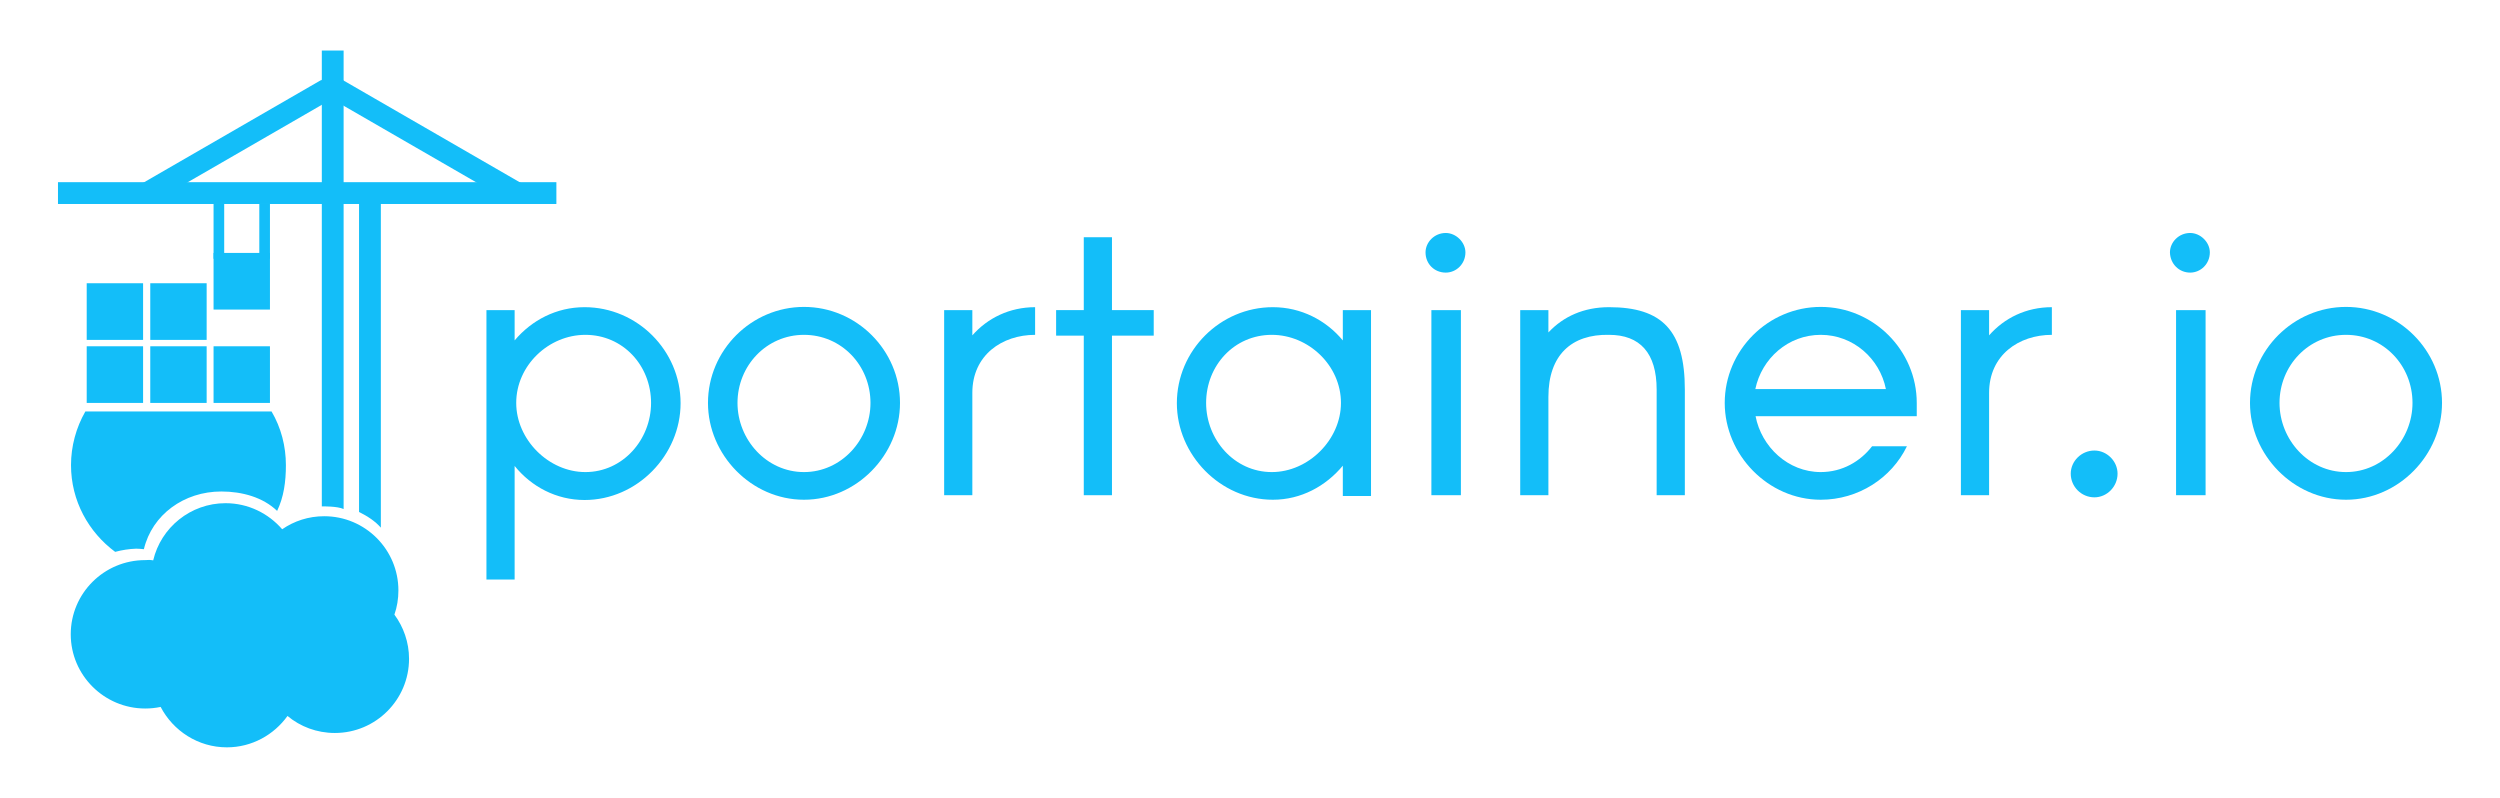
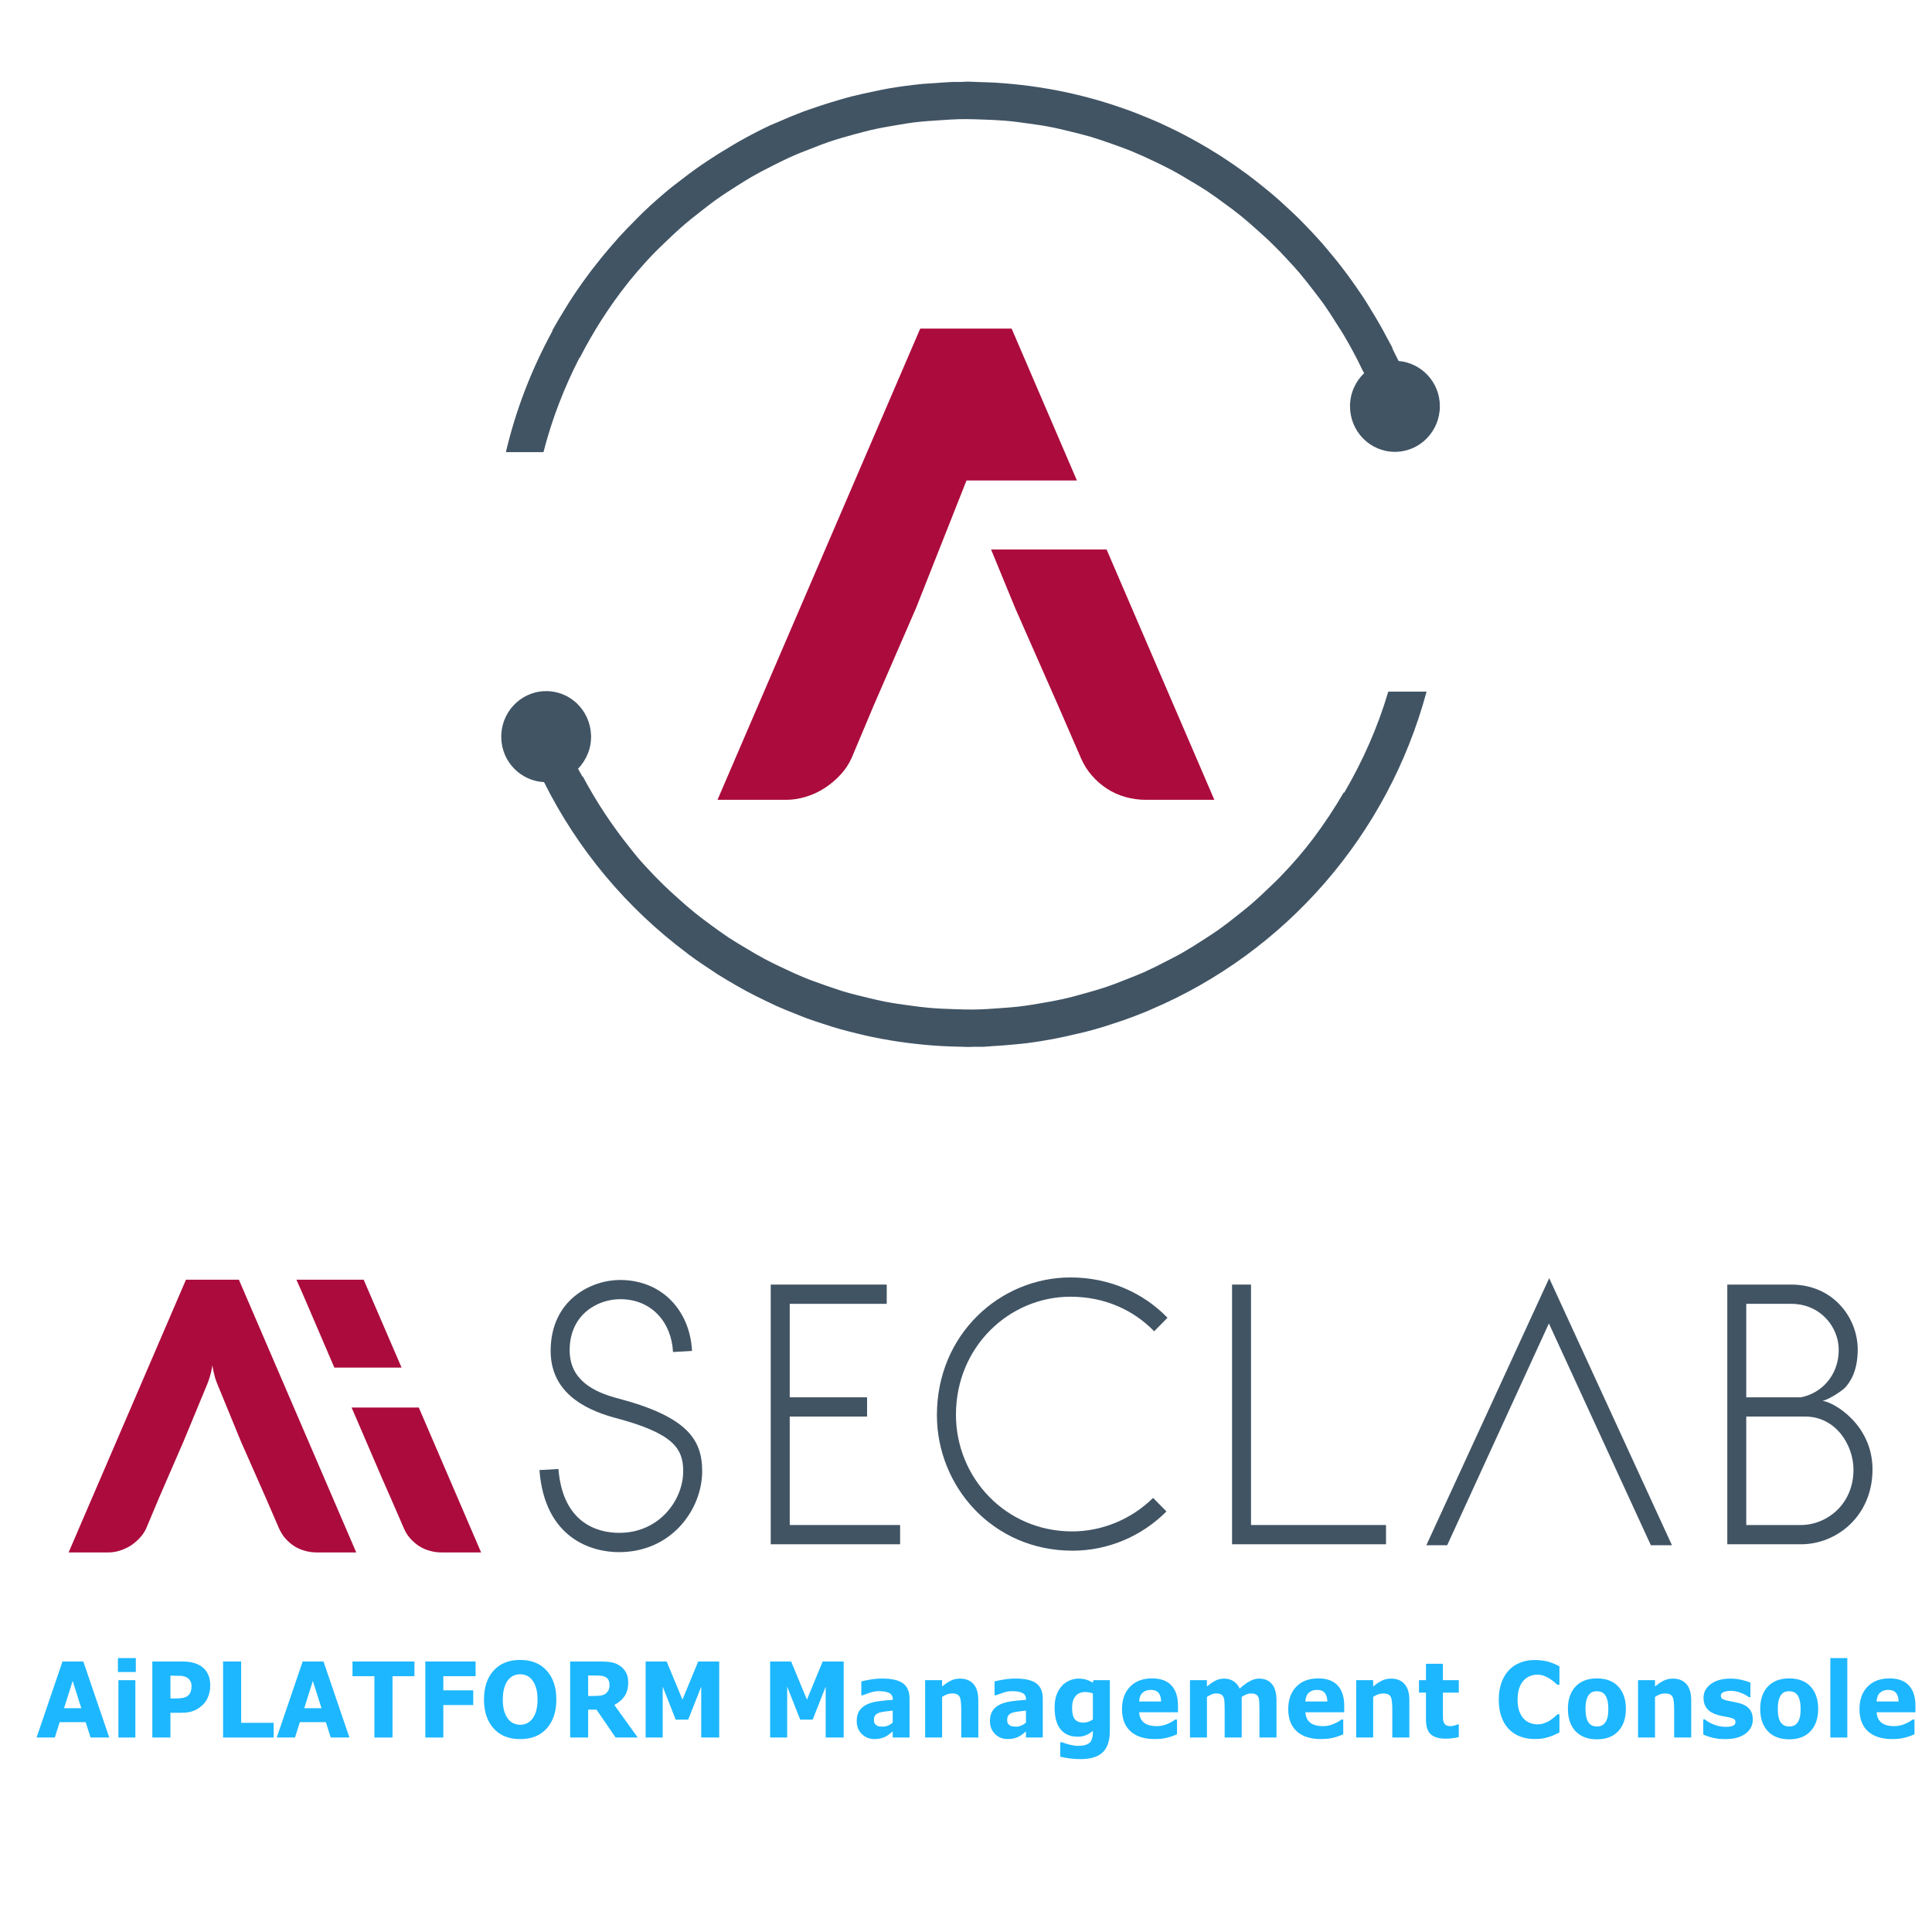
- <svg xmlns="http://www.w3.org/2000/svg" version="1.1" id="Layer_1" x="0px" y="0px" viewBox="0 0 940 300" style="enable-background:new 0 0 940 300;" xml:space="preserve">
-   <style type="text/css">
- 	.st0{fill-rule:evenodd;clip-rule:evenodd;fill:#13BEF9;}
- 	.st1{fill:#13BEF9;}
- </style>
-   <g>
-     <polygon class="st0" points="84.3,76.6 80.3,76.6 80.3,97.3 84.3,97.3 84.3,76.6  " />
-     <polygon class="st0" points="101.5,76.6 97.5,76.6 97.5,97.3 101.5,97.3 101.5,76.6  " />
-     <polygon class="st0" points="125,37.1 120.9,30 52.5,69.5 56.6,76.6 125,37.1  " />
-     <polygon class="st0" points="124.6,37.1 128.7,30 197.1,69.5 193,76.6 124.6,37.1  " />
-     <polygon class="st0" points="209.2,76.7 209.2,68.5 21.8,68.5 21.8,76.7 209.2,76.7  " />
-     <path class="st0" d="M135,192.5V71h8.2v127.4C141,195.9,138.2,194.1,135,192.5L135,192.5z" />
-     <path class="st0" d="M121,190.4V19h8.2v172.4C126.9,190.3,121.3,190.4,121,190.4L121,190.4z" />
-     <path class="st0" d="M43.3,207.5c-10-7.4-16.6-19.2-16.6-32.6c0-7.1,1.9-14.1,5.4-20.2h70c3.6,6.1,5.4,13.1,5.4,20.2   c0,6.2-0.8,12-3.3,17.2c-5.3-5.1-13.1-7.3-21-7.3c-14,0-26,8.7-29.1,21.7c-1.1-0.1-1.8-0.2-2.9-0.2   C48.5,206.4,45.9,206.8,43.3,207.5L43.3,207.5z" />
-     <path class="st1" d="M219.8,115.5c-10.6,0-19.9,4.9-26.3,12.5v-11.4h-10.6v101.3h10.6v-42.7c6.3,7.8,15.7,12.8,26.3,12.8   c19.8,0,36.1-16.9,36.1-36.4C255.9,131.8,239.6,115.5,219.8,115.5L219.8,115.5z M220.1,177.5c-13.8,0-26-12.2-26-26   c0-14.1,12.2-25.6,26-25.6c14.1,0,24.7,11.5,24.7,25.6C244.8,165.3,234.2,177.5,220.1,177.5L220.1,177.5z" />
-     <path class="st1" d="M302.3,187.9c19.8,0,36.1-16.9,36.1-36.4c0-19.8-16.3-36.1-36.1-36.1c-19.8,0-36.1,16.3-36.1,36.1   C266.2,171,282.5,187.9,302.3,187.9L302.3,187.9z M302.3,125.9c14.1,0,25,11.5,25,25.6c0,13.8-10.9,26-25,26c-14.1,0-25-12.2-25-26   C277.3,137.5,288.2,125.9,302.3,125.9L302.3,125.9z" />
-     <path class="st1" d="M365.6,116.6H355v69.6h10.6v-38.5c0-14.2,11.2-21.8,23.6-21.8v-10.4c-9.6,0-17.9,4.1-23.6,10.6V116.6   L365.6,116.6z" />
-     <polygon class="st1" points="433.8,126.2 433.8,116.6 418.1,116.6 418.1,89.2 407.5,89.2 407.5,116.6 397.1,116.6 397.1,126.2    407.5,126.2 407.5,186.2 418.1,186.2 418.1,126.2 433.8,126.2  " />
-     <path class="st1" d="M478.6,187.9c10.6,0,19.9-5.1,26.3-12.8v11.4h10.6v-69.9h-10.6V128c-6.3-7.6-15.7-12.5-26.3-12.5   c-19.8,0-36.1,16.3-36.1,36.1C442.5,171,458.8,187.9,478.6,187.9L478.6,187.9z M478.2,177.5c-14.1,0-24.7-12.2-24.7-26   c0-14.1,10.6-25.6,24.7-25.6c13.8,0,26,11.5,26,25.6C504.2,165.3,492,177.5,478.2,177.5L478.2,177.5z" />
-     <path class="st1" d="M543.6,102.5c4,0,7.4-3.3,7.4-7.6c0-3.8-3.5-7.3-7.4-7.3c-4.3,0-7.6,3.5-7.6,7.3   C536,99.2,539.3,102.5,543.6,102.5L543.6,102.5z M538.2,186.2h11.1v-69.6h-11.1V186.2L538.2,186.2z" />
-     <path class="st1" d="M571.6,186.2h10.6v-37c0-15.7,8.7-23.6,22.8-23.3c11.6,0,17.9,6.8,17.9,20.6v39.7h10.6v-39.7   c0-22.2-8.5-31-28.5-31c-9.5,0-17.2,3.5-22.8,9.5v-8.4h-10.6V186.2L571.6,186.2z" />
-     <path class="st1" d="M720.7,151.5c0-19.8-16.3-36.1-36.1-36.1c-19.8,0-36.1,16.3-36.1,36.1c0,19.5,16.3,36.4,36.1,36.4   c14.1,0,26.6-8.1,32.4-20.1h-13.1c-4.4,5.7-11.2,9.7-19.3,9.7c-12.3,0-22.3-9.5-24.5-21h60.6L720.7,151.5L720.7,151.5z    M684.6,125.9c12.2,0,22.2,8.9,24.5,20.4h-49.1C662.4,134.8,672.3,125.9,684.6,125.9L684.6,125.9z" />
-     <path class="st1" d="M747.9,116.6h-10.6v69.6h10.6v-38.5c0-14.2,11.2-21.8,23.6-21.8v-10.4c-9.7,0-17.9,4.1-23.6,10.6V116.6   L747.9,116.6z" />
-     <path class="st1" d="M787.5,187c4.7,0,8.7-4,8.7-8.9c0-4.7-4-8.7-8.7-8.7c-4.9,0-8.9,4-8.9,8.7C778.6,183,782.6,187,787.5,187   L787.5,187z" />
-     <path class="st1" d="M823.5,102.5c4,0,7.4-3.3,7.4-7.6c0-3.8-3.5-7.3-7.4-7.3c-4.3,0-7.6,3.5-7.6,7.3   C816,99.2,819.3,102.5,823.5,102.5L823.5,102.5z M818.2,186.2h11.1v-69.6h-11.1V186.2L818.2,186.2z" />
-     <path class="st1" d="M882.1,187.9c19.8,0,36.1-16.9,36.1-36.4c0-19.8-16.3-36.1-36.1-36.1c-19.8,0-36.1,16.3-36.1,36.1   C846,171,862.3,187.9,882.1,187.9L882.1,187.9z M882.1,125.9c14.1,0,25,11.5,25,25.6c0,13.8-10.9,26-25,26c-14.1,0-25-12.2-25-26   C857.1,137.5,868,125.9,882.1,125.9L882.1,125.9z" />
-     <polygon class="st0" points="77.7,106.5 56.5,106.5 56.5,127.8 77.7,127.8 77.7,106.5  " />
-     <polygon class="st0" points="53.8,106.5 32.6,106.5 32.6,127.8 53.8,127.8 53.8,106.5  " />
-     <polygon class="st0" points="53.8,130.2 32.6,130.2 32.6,151.5 53.8,151.5 53.8,130.2  " />
-     <polygon class="st0" points="77.7,130.2 56.5,130.2 56.5,151.5 77.7,151.5 77.7,130.2  " />
-     <polygon class="st0" points="101.5,130.2 80.3,130.2 80.3,151.5 101.5,151.5 101.5,130.2  " />
-     <polygon class="st0" points="101.5,95.1 80.3,95.1 80.3,116.4 101.5,116.4 101.5,95.1  " />
-     <path class="st0" d="M57.6,210.7c2.9-12.3,14-21.5,27.2-21.5c8.5,0,16.1,3.8,21.3,9.8c4.5-3.1,9.9-4.9,15.8-4.9   c15.4,0,27.9,12.5,27.9,27.9c0,3.2-0.5,6.2-1.5,9.1c3.4,4.6,5.5,10.4,5.5,16.6c0,15.4-12.5,27.9-27.9,27.9c-6.8,0-13-2.4-17.8-6.4   c-5.1,7.1-13.4,11.8-22.8,11.8c-10.8,0-20.2-6.2-24.9-15.2c-1.9,0.4-3.8,0.6-5.8,0.6c-15.4,0-28-12.5-28-27.9s12.5-27.9,28-27.9   C55.6,210.5,56.6,210.5,57.6,210.7L57.6,210.7z" />
+ <svg xmlns="http://www.w3.org/2000/svg" viewBox="0 0 793.707 793.707" height="793.707" width="793.707" xml:space="preserve" id="svg2" version="1.1">
+   <defs id="defs6">
+     <rect x="14.56" y="672.423" width="819.848" height="58.182" id="rect5834" />
+     <clipPath id="clipPath18" clipPathUnits="userSpaceOnUse">
+       <path id="path16" d="M 0,595.28 H 595.28 V 0 H 0 Z" />
+     </clipPath>
+   </defs>
+   <g transform="matrix(2.29613,0,0,-2.330886,-284.695,1066.283)" id="g10">
+     <g clip-path="url(#clipPath18)" id="g14">
+       <g transform="translate(449.4629,154.8779)" id="g24" />
+       <g transform="translate(234.7832,210.9287)" id="g36">
+         <path id="path38" style="fill:#415464;fill-opacity:1;fill-rule:nonzero;stroke:none" d="m 0,0 c -4.779,1.197 -8.87,3.396 -8.87,8.553 0,6.289 4.974,8.994 9.054,8.994 5.657,0 9.186,-4.151 9.434,-9.311 l 3.401,0.188 c -0.321,6.859 -5.163,12.508 -12.892,12.508 -5.102,0 -12.398,-3.452 -12.398,-12.508 0,-6.977 5.543,-10.18 11.389,-11.754 10.439,-2.701 12.327,-5.348 12.327,-9.434 0,-5.029 -4.212,-10.873 -11.445,-10.873 -4.032,0 -10.119,1.823 -10.876,11.25 l -3.402,-0.185 c 0.95,-12.133 9.432,-14.465 14.217,-14.465 9.494,0 14.9,7.605 14.9,14.273 C 14.839,-7.229 12.196,-3.211 0,0" />
+       </g>
+       <g transform="translate(265.2891,207.7881)" id="g40">
+         <path id="path42" style="fill:#415464;fill-opacity:1;fill-rule:nonzero;stroke:none" d="M 0,0 H 13.835 V 3.393 H 0 v 16.474 h 17.354 v 3.395 H -3.401 V -22.51 h 23.147 v 3.393 H 0 Z" />
+       </g>
+       <g transform="translate(315.5176,228.9111)" id="g44">
+         <path id="path46" style="fill:#415464;fill-opacity:1;fill-rule:nonzero;stroke:none" d="m 0,0 c 6.166,0 11.328,-2.383 14.973,-6.094 l 2.386,2.387 C 13.082,0.631 7.041,3.396 0,3.396 c -12.512,0 -23.897,-9.935 -23.897,-24.273 0,-12.51 9.94,-23.887 24.272,-23.887 6.295,0 12.332,2.506 16.799,6.916 l -2.391,2.385 c -3.902,-3.771 -9.121,-5.902 -14.471,-5.902 -12.003,0 -20.803,9.558 -20.803,20.556 C -20.491,-8.799 -10.93,0 0,0" />
+       </g>
+       <g transform="translate(347.8184,231.0498)" id="g48">
+         <path id="path50" style="fill:#415464;fill-opacity:1;fill-rule:nonzero;stroke:none" d="m 0,0 h -3.391 v -45.771 h 27.545 v 3.392 H 0 Z" />
+       </g>
+       <g transform="translate(446.1797,188.6709)" id="g52">
+         <path id="path54" style="fill:#415464;fill-opacity:1;fill-rule:nonzero;stroke:none" d="m 0,0 h -9.752 v 19.117 h 10.57 c 5.409,0 8.614,-4.972 8.614,-9.371 C 9.432,3.646 4.656,0 0,0 m -9.752,38.984 h 8.049 c 5.224,0 8.496,-4.088 8.496,-8.109 C 6.793,26.223 3.521,23.139 0,22.51 H -9.752 Z M 3.896,21.881 c 1.004,0.187 3.334,1.637 4.032,2.332 0.75,0.812 2.263,2.699 2.263,6.724 0,5.596 -4.402,11.442 -11.894,11.442 h -11.44 V -3.393 H 0.061 c 6.349,0 12.775,4.967 12.775,13.2 0,7.929 -6.986,11.89 -8.94,12.074" />
+       </g>
+       <g transform="translate(379.1875,185.1084)" id="g56">
+         <path id="path58" style="fill:#415464;fill-opacity:1;fill-rule:nonzero;stroke:none" d="M 0,0 H 3.732 L 21.928,39.092 40.172,0 h 3.775 L 21.984,47.07 Z" />
+       </g>
+       <g transform="translate(157.2637,231.9131)" id="g60">
+         <path id="path62" style="fill:#ac0b3d;fill-opacity:1;fill-rule:nonzero;stroke:none" d="m 0,0 -20.999,-48.072 h 7.113 c 0.696,0 1.382,0.105 2.073,0.326 0.698,0.219 1.341,0.512 1.959,0.896 0.594,0.399 1.14,0.844 1.615,1.366 0.489,0.511 0.856,1.076 1.133,1.671 l 2.274,5.34 4.393,9.963 4.228,10.063 c 0.191,0.439 0.33,0.869 0.458,1.277 0.122,0.395 0.217,0.752 0.285,1.074 0.091,0.371 0.2,1.035 0.2,1.035 0,0 0.077,-0.646 0.171,-1.011 0.066,-0.307 0.155,-0.664 0.266,-1.069 0.111,-0.41 0.27,-0.847 0.466,-1.306 l 4.195,-10.063 4.461,-9.963 2.35,-5.34 c 0.3,-0.669 0.668,-1.269 1.14,-1.791 0.471,-0.525 0.995,-0.972 1.578,-1.349 0.577,-0.363 1.211,-0.639 1.896,-0.824 0.677,-0.196 1.391,-0.295 2.127,-0.295 h 7.081 L 9.465,0 Z" />
+       </g>
+       <g transform="translate(186.8945,209.3799)" id="g64">
+         <path id="path66" style="fill:#ac0b3d;fill-opacity:1;fill-rule:nonzero;stroke:none" d="M 0,0 1.07,-2.441 5.444,-12.455 7,-15.939 l 2.352,-5.34 c 0.29,-0.67 0.662,-1.27 1.138,-1.791 0.468,-0.526 1.006,-0.973 1.577,-1.35 0.579,-0.363 1.211,-0.639 1.896,-0.824 0.689,-0.195 1.39,-0.295 2.126,-0.295 h 7.086 L 12.022,0 Z" />
+       </g>
+       <g transform="translate(183.8096,216.417)" id="g68">
+         <path id="path70" style="fill:#ac0b3d;fill-opacity:1;fill-rule:nonzero;stroke:none" d="M 0,0 H 12.028 L 5.247,15.496 H -6.789 l 1.315,-2.928 z" />
+       </g>
+       <g transform="translate(304.9883,399.5439)" id="g72">
+         <path id="path74" style="fill:#ac0b3d;fill-opacity:1;fill-rule:nonzero;stroke:none" d="m 0,0 h -16.351 l -36.273,-83.055 h 12.286 c 1.194,0 2.386,0.189 3.582,0.556 1.209,0.363 2.318,0.882 3.367,1.558 1.041,0.679 1.984,1.459 2.809,2.355 0.826,0.889 1.472,1.857 1.945,2.89 l 3.936,9.217 7.589,17.212 9.035,22.493 h 19.757 z" />
+       </g>
+       <g transform="translate(301.3145,360.6035)" id="g76">
+         <path id="path78" style="fill:#ac0b3d;fill-opacity:1;fill-rule:nonzero;stroke:none" d="m 0,0 4.311,-10.326 7.699,-17.212 4.062,-9.218 c 0.504,-1.149 1.16,-2.187 1.977,-3.092 0.801,-0.915 1.717,-1.689 2.709,-2.323 1,-0.633 2.109,-1.125 3.281,-1.449 1.178,-0.328 2.402,-0.494 3.684,-0.494 H 39.945 L 20.666,0 Z" />
+       </g>
+       <g transform="translate(364.4883,317.7334)" id="g80">
+         <path id="path82" style="fill:#415464;fill-opacity:1;fill-rule:nonzero;stroke:none" d="m 0,0 c -0.025,0.029 -0.045,0.047 -0.066,0.075 -1.649,-2.786 -3.455,-5.484 -5.409,-8.044 0,-0.008 -0.011,-0.021 -0.011,-0.021 -1.807,-2.371 -3.789,-4.614 -5.871,-6.736 -0.582,-0.593 -1.192,-1.17 -1.797,-1.743 -1.168,-1.113 -2.35,-2.202 -3.567,-3.234 -0.675,-0.575 -1.384,-1.126 -2.082,-1.67 -1.263,-1.006 -2.568,-1.996 -3.904,-2.926 -0.736,-0.508 -1.502,-0.982 -2.262,-1.474 -1.343,-0.872 -2.72,-1.711 -4.133,-2.514 -0.824,-0.455 -1.658,-0.875 -2.505,-1.297 -1.395,-0.725 -2.819,-1.424 -4.26,-2.066 -0.912,-0.397 -1.856,-0.75 -2.791,-1.121 -1.424,-0.567 -2.865,-1.118 -4.328,-1.588 -0.998,-0.325 -2.043,-0.62 -3.075,-0.903 -1.453,-0.408 -2.882,-0.802 -4.378,-1.123 -1.079,-0.238 -2.18,-0.424 -3.272,-0.617 -1.502,-0.262 -2.982,-0.502 -4.506,-0.682 -1.088,-0.129 -2.209,-0.197 -3.318,-0.277 -1.58,-0.121 -3.16,-0.225 -4.763,-0.244 -1.068,-0.02 -2.14,0.019 -3.209,0.055 -1.614,0.048 -3.231,0.111 -4.813,0.25 -1.071,0.087 -2.12,0.236 -3.171,0.373 -1.551,0.197 -3.083,0.41 -4.596,0.697 -1.081,0.207 -2.14,0.461 -3.2,0.709 -1.453,0.342 -2.879,0.689 -4.293,1.101 -1.098,0.336 -2.17,0.709 -3.25,1.071 -1.322,0.463 -2.643,0.916 -3.94,1.445 -1.107,0.445 -2.175,0.942 -3.269,1.447 -1.196,0.547 -2.413,1.118 -3.582,1.729 -1.09,0.576 -2.16,1.189 -3.23,1.826 -1.099,0.635 -2.191,1.281 -3.261,1.963 -1.068,0.703 -2.103,1.447 -3.133,2.187 -0.99,0.727 -1.99,1.442 -2.945,2.211 -1.022,0.806 -2.014,1.663 -2.984,2.528 -0.913,0.812 -1.847,1.631 -2.722,2.484 -0.912,0.869 -1.795,1.776 -2.652,2.69 -0.548,0.597 -1.118,1.169 -1.65,1.791 -0.586,0.664 -1.127,1.366 -1.696,2.065 -3.153,3.881 -5.942,8.041 -8.336,12.47 -0.021,-0.012 -0.041,-0.012 -0.068,-0.023 -0.248,0.47 -0.533,0.907 -0.78,1.371 1.495,1.522 2.406,3.615 2.33,5.908 -0.159,4.452 -3.85,7.914 -8.289,7.767 -4.439,-0.148 -7.924,-3.852 -7.775,-8.303 0.134,-4.212 3.514,-7.527 7.651,-7.733 6.047,-11.95 14.835,-22.219 25.498,-30.081 0.154,-0.115 0.303,-0.236 0.461,-0.355 1.267,-0.924 2.572,-1.797 3.899,-2.651 0.365,-0.242 0.707,-0.476 1.07,-0.707 1.177,-0.732 2.386,-1.43 3.595,-2.117 0.539,-0.295 1.06,-0.588 1.601,-0.881 1.107,-0.592 2.247,-1.146 3.384,-1.686 0.673,-0.322 1.328,-0.634 2.006,-0.943 1.082,-0.476 2.171,-0.914 3.269,-1.334 0.745,-0.31 1.512,-0.603 2.288,-0.896 1.069,-0.379 2.157,-0.731 3.24,-1.069 0.825,-0.265 1.641,-0.531 2.475,-0.756 1.092,-0.302 2.189,-0.587 3.287,-0.843 0.849,-0.207 1.702,-0.407 2.558,-0.58 1.127,-0.235 2.266,-0.434 3.415,-0.627 0.854,-0.137 1.698,-0.272 2.563,-0.379 1.176,-0.162 2.355,-0.282 3.555,-0.393 0.843,-0.08 1.696,-0.148 2.563,-0.197 1.206,-0.078 2.435,-0.108 3.654,-0.137 0.479,0 0.95,-0.047 1.442,-0.047 0.413,0 0.834,0.037 1.245,0.037 0.532,0.01 1.062,-0.021 1.593,0 0.471,0.01 0.932,0.077 1.393,0.098 1.296,0.068 2.566,0.166 3.839,0.287 0.866,0.08 1.739,0.151 2.614,0.264 1.539,0.195 3.072,0.441 4.586,0.719 1.345,0.25 2.662,0.541 3.984,0.849 1.055,0.233 2.111,0.471 3.143,0.762 1.179,0.314 2.33,0.678 3.494,1.057 0.693,0.224 1.384,0.443 2.064,0.675 1.315,0.463 2.594,0.936 3.86,1.45 0.345,0.138 0.685,0.287 1.027,0.437 24.004,10.063 42.336,30.714 49.238,56.001 H 7.891 C 6.002,11.511 3.301,5.551 0,0" />
+       </g>
+       <g transform="translate(374.2227,393.8359)" id="g84">
+         <path id="path86" style="fill:#415464;fill-opacity:1;fill-rule:nonzero;stroke:none" d="m 0,0 c -0.365,0.754 -0.768,1.483 -1.127,2.229 0.018,0 0.035,0.024 0.057,0.032 -0.344,0.667 -0.739,1.325 -1.1,2.003 -0.33,0.621 -0.668,1.247 -1.023,1.862 -0.62,1.076 -1.266,2.139 -1.922,3.189 -0.412,0.668 -0.824,1.328 -1.256,1.976 -0.66,0.977 -1.338,1.927 -2.014,2.869 -0.5,0.689 -1.004,1.371 -1.525,2.036 -0.666,0.878 -1.361,1.723 -2.07,2.555 -0.588,0.704 -1.178,1.405 -1.784,2.085 -0.689,0.763 -1.398,1.519 -2.103,2.257 -0.676,0.712 -1.373,1.402 -2.072,2.096 -0.698,0.667 -1.403,1.324 -2.122,1.969 -0.769,0.707 -1.541,1.396 -2.335,2.066 -0.709,0.584 -1.416,1.162 -2.141,1.727 -0.846,0.671 -1.699,1.326 -2.574,1.972 -0.717,0.52 -1.446,1.019 -2.172,1.531 -0.922,0.616 -1.844,1.233 -2.785,1.827 -0.741,0.462 -1.485,0.899 -2.229,1.346 -0.976,0.567 -1.943,1.111 -2.949,1.647 -0.764,0.408 -1.541,0.801 -2.326,1.195 -0.998,0.494 -2.024,0.963 -3.055,1.439 -0.814,0.351 -1.629,0.699 -2.455,1.03 -1.029,0.419 -2.051,0.818 -3.102,1.208 -0.863,0.304 -1.728,0.603 -2.611,0.89 -1.039,0.338 -2.074,0.655 -3.133,0.954 -0.914,0.257 -1.838,0.498 -2.767,0.729 -1.043,0.254 -2.084,0.502 -3.155,0.716 -0.955,0.201 -1.921,0.384 -2.896,0.541 -1.053,0.175 -2.123,0.344 -3.19,0.484 -0.984,0.128 -1.978,0.24 -2.959,0.334 -1.107,0.105 -2.207,0.197 -3.318,0.264 -0.963,0.047 -1.924,0.08 -2.888,0.101 -0.657,0.016 -1.316,0.077 -1.971,0.077 -0.474,0 -0.923,-0.061 -1.384,-0.061 -0.474,-0.008 -0.944,0.022 -1.417,0 -0.982,-0.028 -1.926,-0.126 -2.885,-0.184 -0.807,-0.059 -1.609,-0.092 -2.405,-0.157 -2.113,-0.218 -4.183,-0.474 -6.246,-0.831 -0.707,-0.117 -1.385,-0.273 -2.083,-0.415 -1.44,-0.29 -2.896,-0.597 -4.309,-0.943 -0.855,-0.216 -1.7,-0.458 -2.542,-0.704 -1.289,-0.363 -2.554,-0.755 -3.81,-1.182 -0.809,-0.271 -1.602,-0.526 -2.399,-0.82 -1.511,-0.569 -3.013,-1.178 -4.488,-1.827 -0.458,-0.196 -0.94,-0.37 -1.403,-0.58 -1.855,-0.852 -3.662,-1.791 -5.44,-2.775 -0.687,-0.371 -1.355,-0.776 -2.031,-1.18 -1.159,-0.673 -2.322,-1.381 -3.44,-2.121 -0.706,-0.463 -1.404,-0.915 -2.091,-1.394 -1.128,-0.787 -2.239,-1.616 -3.336,-2.461 -0.583,-0.441 -1.171,-0.88 -1.74,-1.334 -1.541,-1.263 -3.061,-2.572 -4.513,-3.94 -0.522,-0.479 -1.003,-0.993 -1.516,-1.494 -0.989,-0.978 -1.964,-1.956 -2.907,-2.979 -0.577,-0.631 -1.138,-1.276 -1.698,-1.916 -0.866,-0.986 -1.699,-2 -2.524,-3.037 -0.492,-0.629 -0.988,-1.236 -1.461,-1.883 -1.16,-1.554 -2.27,-3.128 -3.321,-4.759 -0.193,-0.305 -0.393,-0.631 -0.597,-0.953 -0.817,-1.311 -1.622,-2.621 -2.37,-3.97 0.01,-0.012 0.024,-0.032 0.039,-0.042 -3.679,-6.636 -6.527,-13.789 -8.333,-21.365 h 6.724 c 1.522,5.847 3.713,11.396 6.441,16.638 0.023,-0.01 0.031,-0.032 0.04,-0.04 2.436,4.668 5.284,9.073 8.556,13.139 0.096,0.12 0.196,0.244 0.289,0.363 0.925,1.132 1.891,2.235 2.882,3.307 0.243,0.283 0.499,0.554 0.753,0.816 1.197,1.262 2.474,2.455 3.754,3.649 0.685,0.622 1.354,1.263 2.05,1.854 1.2,1.029 2.448,2.004 3.712,2.965 0.75,0.566 1.484,1.147 2.25,1.692 1.285,0.9 2.602,1.747 3.947,2.581 0.805,0.5 1.62,1.003 2.444,1.484 1.365,0.776 2.77,1.488 4.173,2.185 0.876,0.42 1.74,0.863 2.625,1.26 1.432,0.644 2.914,1.22 4.407,1.773 0.904,0.355 1.808,0.697 2.731,1.008 1.532,0.512 3.084,0.953 4.641,1.363 0.945,0.245 1.879,0.511 2.819,0.722 1.603,0.365 3.241,0.649 4.88,0.915 0.954,0.158 1.907,0.323 2.879,0.442 1.658,0.193 3.336,0.313 5.027,0.408 1.001,0.061 2.007,0.136 3.023,0.164 1.631,0.031 3.242,-0.018 4.853,-0.085 1.099,-0.047 2.193,-0.085 3.281,-0.174 1.51,-0.12 3.014,-0.313 4.496,-0.531 1.117,-0.159 2.246,-0.295 3.348,-0.51 1.445,-0.264 2.869,-0.6 4.299,-0.953 1.082,-0.272 2.191,-0.525 3.263,-0.837 1.397,-0.412 2.746,-0.876 4.114,-1.354 1.06,-0.382 2.111,-0.736 3.14,-1.152 1.326,-0.537 2.613,-1.12 3.891,-1.712 1.029,-0.483 2.06,-0.961 3.054,-1.483 1.217,-0.619 2.393,-1.311 3.569,-2.009 1.027,-0.598 2.047,-1.193 3.029,-1.827 1.078,-0.707 2.131,-1.459 3.17,-2.216 1.022,-0.734 2.045,-1.477 3.027,-2.261 0.922,-0.736 1.815,-1.517 2.707,-2.304 1.022,-0.894 2.045,-1.797 3.016,-2.75 0.863,-0.824 1.691,-1.688 2.502,-2.553 0.709,-0.754 1.426,-1.515 2.104,-2.29 0.933,-1.086 1.806,-2.2 2.679,-3.32 0.522,-0.68 1.061,-1.339 1.565,-2.029 0.988,-1.379 1.929,-2.814 2.838,-4.25 0.312,-0.496 0.636,-0.962 0.929,-1.459 1.182,-1.972 2.289,-3.991 3.287,-6.067 0.112,-0.219 0.252,-0.423 0.348,-0.644 -1.553,-1.464 -2.525,-3.526 -2.525,-5.821 0,-4.456 3.584,-8.041 8.033,-8.041 4.428,0 8.043,3.585 8.043,8.041 C 7.385,-3.768 4.123,-0.348 0,0" />
+       </g>
+       <g aria-label="AiPLATFORM Management Console" transform="matrix(0.4317525,0,0,-0.4607641,124.0441,477.8606)" id="text5832" style="font-size:40px;line-height:1.25;white-space:pre;shape-inside:url(#rect5834);fill:#1db7ff">
+         <path d="m 45.146,708.917 h -7.754 l -2.012,-5.879 h -10.781 l -2.012,5.879 h -7.559 l 10.742,-29.082 h 8.633 z M 33.564,697.706 29.99,687.276 26.416,697.706 Z" style="font-weight:bold" id="path3767" />
+         <path d="m 55.967,708.917 h -7.031 v -21.934 h 7.031 z m 0.195,-25.059 h -7.422 v -5.332 h 7.422 z" style="font-weight:bold" id="path3769" />
+         <path d="m 87.002,689.015 q 0,1.953 -0.684,3.828 -0.684,1.855 -1.953,3.125 -1.738,1.719 -3.887,2.598 -2.129,0.879 -5.312,0.879 h -4.668 v 9.473 h -7.5 v -29.082 h 12.344 q 2.773,0 4.668,0.488 1.914,0.469 3.379,1.426 1.758,1.152 2.676,2.949 0.938,1.797 0.938,4.316 z m -7.754,0.176 q 0,-1.23 -0.664,-2.109 -0.664,-0.898 -1.543,-1.25 -1.172,-0.469 -2.285,-0.508 -1.113,-0.059 -2.969,-0.059 h -1.289 v 8.711 h 2.148 q 1.914,0 3.145,-0.234 1.25,-0.234 2.09,-0.938 0.723,-0.625 1.035,-1.484 0.332,-0.879 0.332,-2.129 z" style="font-weight:bold" id="path3771" />
+         <path d="M 113.291,708.917 H 92.314 v -29.082 h 7.5 v 23.457 h 13.477 z" style="font-weight:bold" id="path3773" />
+         <path d="m 144.678,708.917 h -7.754 l -2.012,-5.879 h -10.781 l -2.012,5.879 h -7.559 l 10.742,-29.082 h 8.633 z m -11.582,-11.211 -3.574,-10.43 -3.574,10.43 z" style="font-weight:bold" id="path3775" />
+         <path d="m 171.611,685.46 h -9.082 v 23.457 h -7.5 v -23.457 h -9.082 v -5.625 h 25.664 z" style="font-weight:bold" id="path3777" />
+         <path d="m 196.963,685.46 h -13.379 v 5.41 h 12.402 v 5.625 h -12.402 v 12.422 h -7.461 v -29.082 h 20.84 z" style="font-weight:bold" id="path3779" />
+         <path d="m 230.42,694.386 q 0,6.953 -3.984,11.055 -3.984,4.082 -11.016,4.082 -7.012,0 -10.996,-4.082 -3.984,-4.102 -3.984,-11.055 0,-7.012 3.984,-11.074 3.984,-4.082 10.996,-4.082 6.992,0 10.996,4.082 4.004,4.062 4.004,11.074 z m -9.941,7.363 q 1.094,-1.328 1.621,-3.125 0.527,-1.816 0.527,-4.258 0,-2.617 -0.605,-4.453 -0.605,-1.836 -1.582,-2.969 -0.996,-1.172 -2.305,-1.699 -1.289,-0.527 -2.695,-0.527 -1.426,0 -2.695,0.508 -1.25,0.508 -2.305,1.68 -0.977,1.094 -1.602,3.027 -0.605,1.914 -0.605,4.453 0,2.598 0.586,4.434 0.605,1.816 1.582,2.969 0.977,1.152 2.285,1.699 1.309,0.547 2.754,0.547 1.445,0 2.754,-0.547 1.309,-0.566 2.285,-1.738 z" style="font-weight:bold" id="path3781" />
+         <path d="m 252.451,688.741 q 0,-1.094 -0.449,-1.875 -0.449,-0.781 -1.543,-1.23 -0.762,-0.312 -1.777,-0.371 -1.016,-0.078 -2.363,-0.078 h -2.715 v 7.832 h 2.305 q 1.797,0 3.008,-0.176 1.211,-0.176 2.031,-0.801 0.781,-0.605 1.133,-1.328 0.371,-0.742 0.371,-1.973 z m 11.699,20.176 h -9.16 l -7.93,-10.664 h -3.457 v 10.664 h -7.461 v -29.082 h 12.578 q 2.578,0 4.434,0.293 1.855,0.293 3.477,1.27 1.641,0.977 2.598,2.539 0.977,1.543 0.977,3.887 0,3.223 -1.504,5.254 -1.484,2.031 -4.258,3.379 z" style="font-weight:bold" id="path3783" />
+         <path d="m 297.92,708.917 h -7.461 v -19.473 l -5.391,12.637 h -5.176 l -5.391,-12.637 v 19.473 h -7.07 v -29.082 h 8.711 l 6.543,14.59 6.523,-14.59 h 8.711 z" style="font-weight:bold" id="path3785" />
+         <path d="m 349.502,708.917 h -7.461 v -19.473 l -5.391,12.637 h -5.176 l -5.391,-12.637 v 19.473 h -7.07 v -29.082 h 8.711 l 6.543,14.59 6.523,-14.59 h 8.711 z" style="font-weight:bold" id="path3787" />
+         <path d="m 369.814,703.194 v -4.57 q -1.426,0.117 -3.086,0.332 -1.66,0.195 -2.52,0.469 -1.055,0.332 -1.621,0.977 -0.547,0.625 -0.547,1.66 0,0.684 0.117,1.113 0.117,0.43 0.586,0.82 0.449,0.391 1.074,0.586 0.625,0.176 1.953,0.176 1.055,0 2.129,-0.43 1.094,-0.43 1.914,-1.133 z m 0,3.398 q -0.566,0.43 -1.406,1.035 -0.84,0.605 -1.582,0.957 -1.035,0.469 -2.148,0.684 -1.113,0.234 -2.441,0.234 -3.125,0 -5.234,-1.934 -2.109,-1.934 -2.109,-4.941 0,-2.402 1.074,-3.926 1.074,-1.523 3.047,-2.402 1.953,-0.879 4.844,-1.25 2.891,-0.371 5.996,-0.547 v -0.117 q 0,-1.816 -1.484,-2.5 -1.484,-0.703 -4.375,-0.703 -1.738,0 -3.711,0.625 -1.973,0.605 -2.832,0.938 h -0.645 v -5.293 q 1.113,-0.293 3.613,-0.684 2.52,-0.41 5.039,-0.41 5.996,0 8.652,1.855 2.676,1.836 2.676,5.781 v 14.922 h -6.973 z" style="font-weight:bold" id="path3789" />
+         <path d="m 405.283,708.917 h -7.07 v -10.879 q 0,-1.328 -0.137,-2.637 -0.137,-1.328 -0.469,-1.953 -0.391,-0.723 -1.152,-1.055 -0.742,-0.332 -2.09,-0.332 -0.957,0 -1.953,0.312 -0.977,0.312 -2.129,0.996 v 15.547 h -7.031 v -21.934 h 7.031 v 2.422 q 1.875,-1.465 3.594,-2.246 1.738,-0.781 3.848,-0.781 3.555,0 5.547,2.07 2.012,2.07 2.012,6.191 z" style="font-weight:bold" id="path3791" />
+         <path d="m 425.029,703.194 v -4.57 q -1.426,0.117 -3.086,0.332 -1.66,0.195 -2.52,0.469 -1.055,0.332 -1.621,0.977 -0.547,0.625 -0.547,1.66 0,0.684 0.117,1.113 0.117,0.43 0.586,0.82 0.449,0.391 1.074,0.586 0.625,0.176 1.953,0.176 1.055,0 2.129,-0.43 1.094,-0.43 1.914,-1.133 z m 0,3.398 q -0.566,0.43 -1.406,1.035 -0.84,0.605 -1.582,0.957 -1.035,0.469 -2.148,0.684 -1.113,0.234 -2.441,0.234 -3.125,0 -5.234,-1.934 -2.109,-1.934 -2.109,-4.941 0,-2.402 1.074,-3.926 1.074,-1.523 3.047,-2.402 1.953,-0.879 4.844,-1.25 2.891,-0.371 5.996,-0.547 v -0.117 q 0,-1.816 -1.484,-2.5 -1.484,-0.703 -4.375,-0.703 -1.738,0 -3.711,0.625 -1.973,0.605 -2.832,0.938 h -0.645 v -5.293 q 1.113,-0.293 3.613,-0.684 2.52,-0.41 5.039,-0.41 5.996,0 8.652,1.855 2.676,1.836 2.676,5.781 v 14.922 h -6.973 z" style="font-weight:bold" id="path3793" />
+         <path d="m 459.795,706.398 q 0,3.086 -0.879,5.195 -0.879,2.109 -2.461,3.301 -1.582,1.211 -3.828,1.738 -2.227,0.547 -5.039,0.547 -2.285,0 -4.512,-0.273 -2.207,-0.273 -3.828,-0.664 v -5.488 h 0.859 q 1.289,0.508 3.145,0.918 1.855,0.43 3.32,0.43 1.953,0 3.164,-0.371 1.23,-0.352 1.875,-1.016 0.605,-0.625 0.879,-1.602 0.273,-0.977 0.273,-2.344 v -0.41 q -1.27,1.035 -2.812,1.641 -1.543,0.605 -3.438,0.605 -4.609,0 -7.109,-2.773 -2.5,-2.773 -2.5,-8.438 0,-2.715 0.762,-4.688 0.762,-1.973 2.148,-3.438 1.289,-1.367 3.164,-2.129 1.895,-0.762 3.867,-0.762 1.777,0 3.223,0.43 1.465,0.41 2.656,1.152 l 0.254,-0.977 h 6.816 z m -7.031,-4.395 v -9.941 q -0.605,-0.254 -1.484,-0.391 -0.879,-0.156 -1.582,-0.156 -2.773,0 -4.16,1.602 -1.387,1.582 -1.387,4.434 0,3.164 1.172,4.414 1.191,1.25 3.516,1.25 1.055,0 2.07,-0.332 1.016,-0.332 1.855,-0.879 z" style="font-weight:bold" id="path3795" />
+         <path d="m 488.037,699.249 h -16.094 q 0.156,2.578 1.953,3.945 1.816,1.367 5.332,1.367 2.227,0 4.316,-0.801 2.09,-0.801 3.301,-1.719 h 0.781 v 5.645 q -2.383,0.957 -4.492,1.387 -2.109,0.43 -4.668,0.43 -6.602,0 -10.117,-2.969 -3.516,-2.969 -3.516,-8.457 0,-5.43 3.32,-8.594 3.34,-3.184 9.141,-3.184 5.352,0 8.047,2.715 2.695,2.695 2.695,7.773 z m -6.992,-4.121 q -0.059,-2.207 -1.094,-3.32 -1.035,-1.113 -3.223,-1.113 -2.031,0 -3.34,1.055 -1.309,1.055 -1.465,3.379 z" style="font-weight:bold" id="path3797" />
+         <path d="m 514.443,693.37 v 15.547 h -7.07 v -10.957 q 0,-1.602 -0.078,-2.715 -0.078,-1.133 -0.43,-1.836 -0.352,-0.703 -1.074,-1.016 -0.703,-0.332 -1.992,-0.332 -1.035,0 -2.012,0.43 -0.977,0.41 -1.758,0.879 v 15.547 h -7.031 v -21.934 h 7.031 v 2.422 q 1.816,-1.426 3.477,-2.227 1.66,-0.801 3.672,-0.801 2.168,0 3.828,0.977 1.66,0.957 2.598,2.832 2.109,-1.777 4.102,-2.793 1.992,-1.016 3.906,-1.016 3.555,0 5.391,2.129 1.855,2.129 1.855,6.133 v 14.277 h -7.07 v -10.957 q 0,-1.621 -0.078,-2.734 -0.059,-1.113 -0.41,-1.816 -0.332,-0.703 -1.055,-1.016 -0.723,-0.332 -2.031,-0.332 -0.879,0 -1.719,0.312 -0.84,0.293 -2.051,0.996 z" style="font-weight:bold" id="path3799" />
+         <path d="m 556.924,699.249 h -16.094 q 0.156,2.578 1.953,3.945 1.816,1.367 5.332,1.367 2.227,0 4.316,-0.801 2.09,-0.801 3.301,-1.719 h 0.781 v 5.645 q -2.383,0.957 -4.492,1.387 -2.109,0.43 -4.668,0.43 -6.602,0 -10.117,-2.969 -3.516,-2.969 -3.516,-8.457 0,-5.43 3.32,-8.594 3.34,-3.184 9.141,-3.184 5.352,0 8.047,2.715 2.695,2.695 2.695,7.773 z m -6.992,-4.121 q -0.059,-2.207 -1.094,-3.32 -1.035,-1.113 -3.223,-1.113 -2.031,0 -3.34,1.055 -1.309,1.055 -1.465,3.379 z" style="font-weight:bold" id="path3801" />
+         <path d="m 583.916,708.917 h -7.07 v -10.879 q 0,-1.328 -0.137,-2.637 -0.137,-1.328 -0.469,-1.953 -0.391,-0.723 -1.152,-1.055 -0.742,-0.332 -2.09,-0.332 -0.957,0 -1.953,0.312 -0.977,0.312 -2.129,0.996 v 15.547 h -7.031 v -21.934 h 7.031 v 2.422 q 1.875,-1.465 3.594,-2.246 1.738,-0.781 3.848,-0.781 3.555,0 5.547,2.07 2.012,2.07 2.012,6.191 z" style="font-weight:bold" id="path3803" />
+         <path d="m 604.404,708.722 q -1.133,0.293 -2.402,0.449 -1.27,0.176 -3.105,0.176 -4.102,0 -6.113,-1.66 -1.992,-1.66 -1.992,-5.684 v -10.254 h -2.891 v -4.766 h 2.891 v -6.27 h 7.031 v 6.27 h 6.582 v 4.766 h -6.582 v 7.773 q 0,1.152 0.019,2.012 0.019,0.859 0.312,1.543 0.273,0.684 0.957,1.094 0.703,0.391 2.031,0.391 0.547,0 1.426,-0.234 0.898,-0.234 1.25,-0.43 h 0.586 z" style="font-weight:bold" id="path3805" />
+         <path d="m 635.811,709.483 q -3.242,0 -5.996,-0.957 -2.734,-0.957 -4.707,-2.852 -1.973,-1.895 -3.066,-4.727 -1.074,-2.832 -1.074,-6.543 0,-3.457 1.035,-6.27 1.035,-2.812 3.008,-4.824 1.895,-1.934 4.688,-2.988 2.812,-1.055 6.133,-1.055 1.836,0 3.301,0.215 1.484,0.195 2.734,0.527 1.309,0.371 2.363,0.84 1.074,0.449 1.875,0.84 v 7.051 h -0.859 q -0.547,-0.469 -1.387,-1.113 -0.82,-0.645 -1.875,-1.27 -1.074,-0.625 -2.324,-1.055 -1.25,-0.43 -2.676,-0.43 -1.582,0 -3.008,0.508 -1.426,0.488 -2.637,1.641 -1.152,1.113 -1.875,2.949 -0.703,1.836 -0.703,4.453 0,2.734 0.762,4.57 0.781,1.836 1.953,2.891 1.191,1.074 2.656,1.543 1.465,0.449 2.891,0.449 1.367,0 2.695,-0.41 1.348,-0.41 2.48,-1.113 0.957,-0.566 1.777,-1.211 0.82,-0.645 1.348,-1.113 h 0.781 v 6.953 q -1.094,0.488 -2.09,0.918 -0.996,0.43 -2.09,0.742 -1.426,0.41 -2.676,0.625 -1.25,0.215 -3.438,0.215 z" style="font-weight:bold" id="path3807" />
+         <path d="m 673.643,697.96 q 0,5.41 -3.164,8.535 -3.145,3.105 -8.848,3.105 -5.703,0 -8.867,-3.105 -3.145,-3.125 -3.145,-8.535 0,-5.449 3.164,-8.555 3.184,-3.105 8.848,-3.105 5.742,0 8.867,3.125 3.145,3.125 3.145,8.535 z m -8.652,5.332 q 0.684,-0.84 1.016,-2.012 0.352,-1.191 0.352,-3.281 0,-1.934 -0.352,-3.242 -0.352,-1.309 -0.977,-2.09 -0.625,-0.801 -1.504,-1.133 -0.879,-0.332 -1.895,-0.332 -1.016,0 -1.816,0.273 -0.781,0.273 -1.504,1.094 -0.645,0.762 -1.035,2.09 -0.371,1.328 -0.371,3.34 0,1.797 0.332,3.125 0.332,1.309 0.977,2.109 0.625,0.762 1.484,1.113 0.879,0.352 1.992,0.352 0.957,0 1.816,-0.312 0.879,-0.332 1.484,-1.094 z" style="font-weight:bold" id="path3809" />
+         <path d="m 700.713,708.917 h -7.07 v -10.879 q 0,-1.328 -0.137,-2.637 -0.137,-1.328 -0.469,-1.953 -0.391,-0.723 -1.152,-1.055 -0.742,-0.332 -2.09,-0.332 -0.957,0 -1.953,0.312 -0.977,0.312 -2.129,0.996 v 15.547 h -7.031 v -21.934 h 7.031 v 2.422 q 1.875,-1.465 3.594,-2.246 1.738,-0.781 3.848,-0.781 3.555,0 5.547,2.07 2.012,2.07 2.012,6.191 z" style="font-weight:bold" id="path3811" />
+         <path d="m 726.24,701.964 q 0,3.398 -3.047,5.488 -3.047,2.07 -8.34,2.07 -2.93,0 -5.312,-0.547 -2.383,-0.547 -3.828,-1.211 v -5.781 h 0.645 q 0.527,0.371 1.211,0.82 0.703,0.43 1.973,0.938 1.094,0.449 2.48,0.781 1.387,0.312 2.969,0.312 2.07,0 3.066,-0.449 0.996,-0.469 0.996,-1.367 0,-0.801 -0.586,-1.152 -0.586,-0.371 -2.227,-0.703 -0.781,-0.176 -2.129,-0.371 -1.328,-0.215 -2.422,-0.508 -2.988,-0.781 -4.434,-2.422 -1.445,-1.66 -1.445,-4.121 0,-3.164 2.988,-5.254 3.008,-2.109 8.203,-2.109 2.461,0 4.707,0.508 2.266,0.488 3.535,1.055 v 5.547 h -0.605 q -1.562,-1.074 -3.574,-1.738 -1.992,-0.684 -4.043,-0.684 -1.699,0 -2.871,0.469 -1.152,0.469 -1.152,1.328 0,0.781 0.527,1.191 0.527,0.41 2.48,0.82 1.074,0.215 2.305,0.43 1.25,0.195 2.5,0.508 2.773,0.723 4.102,2.285 1.328,1.543 1.328,3.867 z" style="font-weight:bold" id="path3813" />
+         <path d="m 753.33,697.96 q 0,5.41 -3.164,8.535 -3.145,3.105 -8.848,3.105 -5.703,0 -8.867,-3.105 -3.145,-3.125 -3.145,-8.535 0,-5.449 3.164,-8.555 3.184,-3.105 8.848,-3.105 5.742,0 8.867,3.125 3.145,3.125 3.145,8.535 z m -8.652,5.332 q 0.684,-0.84 1.016,-2.012 0.352,-1.191 0.352,-3.281 0,-1.934 -0.352,-3.242 -0.352,-1.309 -0.977,-2.09 -0.625,-0.801 -1.504,-1.133 -0.879,-0.332 -1.895,-0.332 -1.016,0 -1.816,0.273 -0.781,0.273 -1.504,1.094 -0.645,0.762 -1.035,2.09 -0.371,1.328 -0.371,3.34 0,1.797 0.332,3.125 0.332,1.309 0.977,2.109 0.625,0.762 1.484,1.113 0.879,0.352 1.992,0.352 0.957,0 1.816,-0.312 0.879,-0.332 1.484,-1.094 z" style="font-weight:bold" id="path3815" />
+         <path d="m 765.4,708.917 h -7.031 v -30.391 h 7.031 z" style="font-weight:bold" id="path3817" />
+         <path d="m 793.643,699.249 h -16.094 q 0.156,2.578 1.953,3.945 1.816,1.367 5.332,1.367 2.227,0 4.316,-0.801 2.09,-0.801 3.301,-1.719 h 0.781 v 5.645 q -2.383,0.957 -4.492,1.387 -2.109,0.43 -4.668,0.43 -6.602,0 -10.117,-2.969 -3.516,-2.969 -3.516,-8.457 0,-5.43 3.32,-8.594 3.34,-3.184 9.141,-3.184 5.352,0 8.047,2.715 2.695,2.695 2.695,7.773 z m -6.992,-4.121 q -0.059,-2.207 -1.094,-3.32 -1.035,-1.113 -3.223,-1.113 -2.031,0 -3.34,1.055 -1.309,1.055 -1.465,3.379 z" style="font-weight:bold" id="path3819" />
+       </g>
+     </g>
  </g>
</svg>
